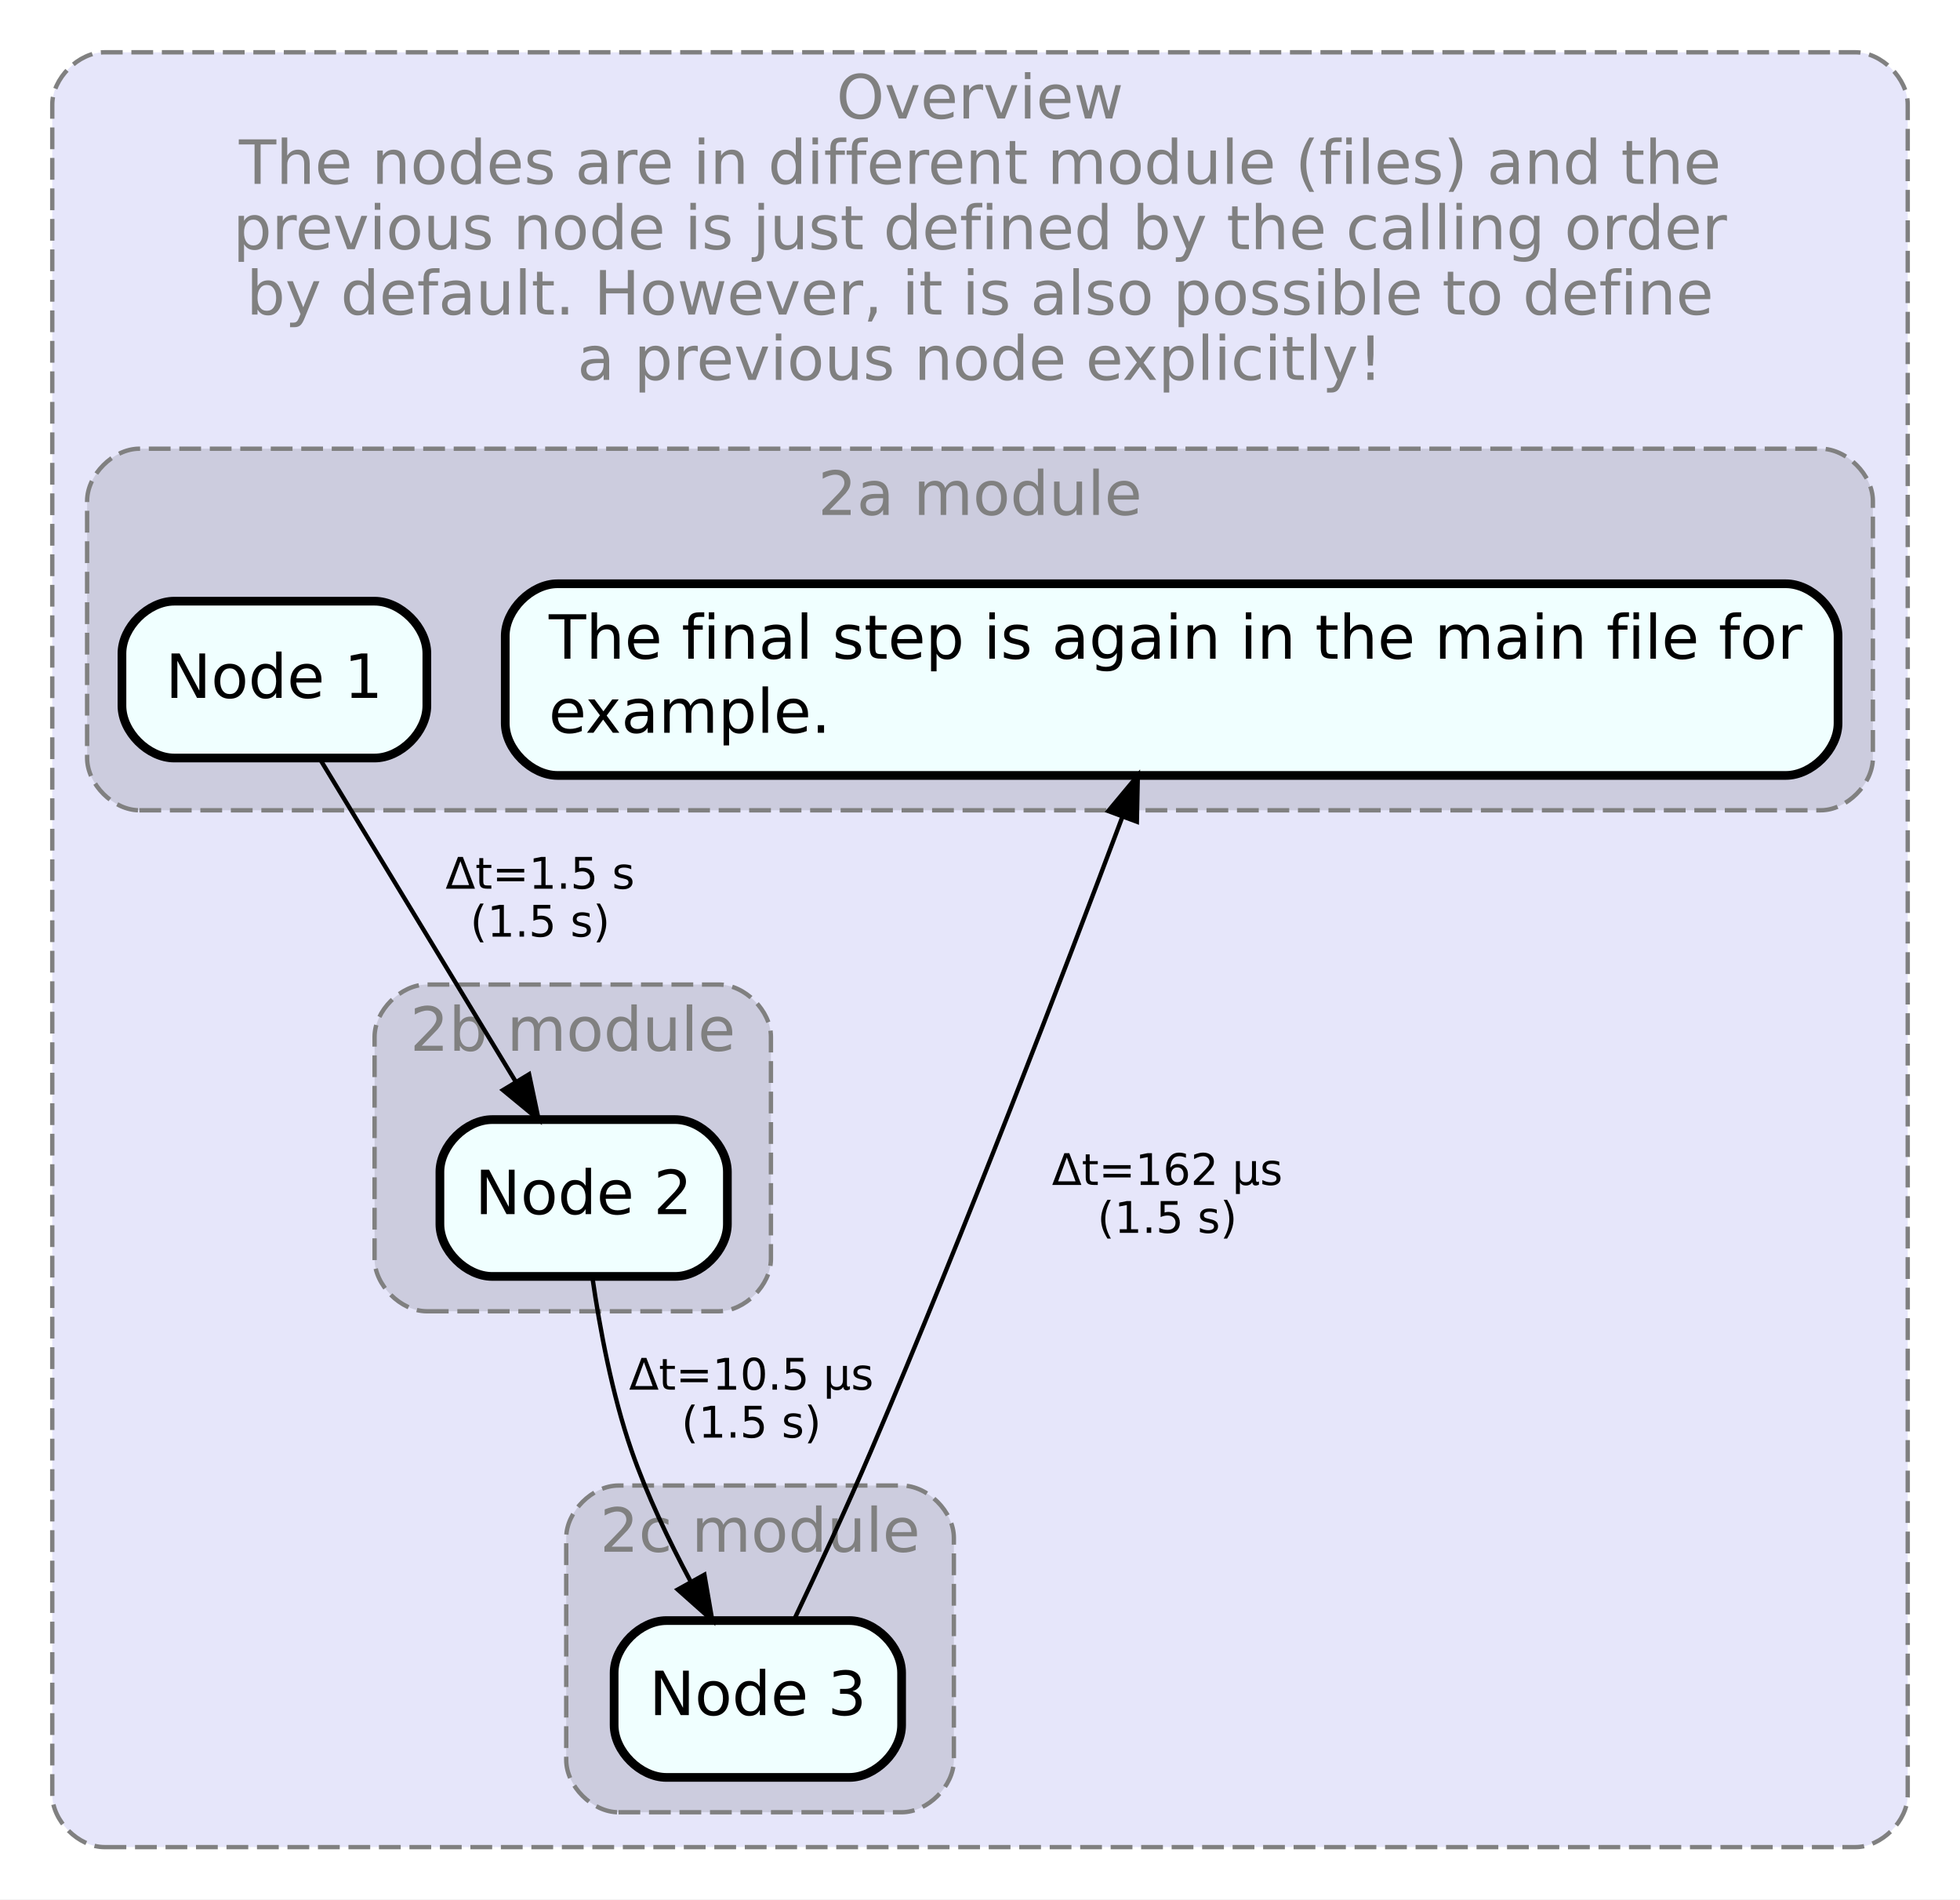
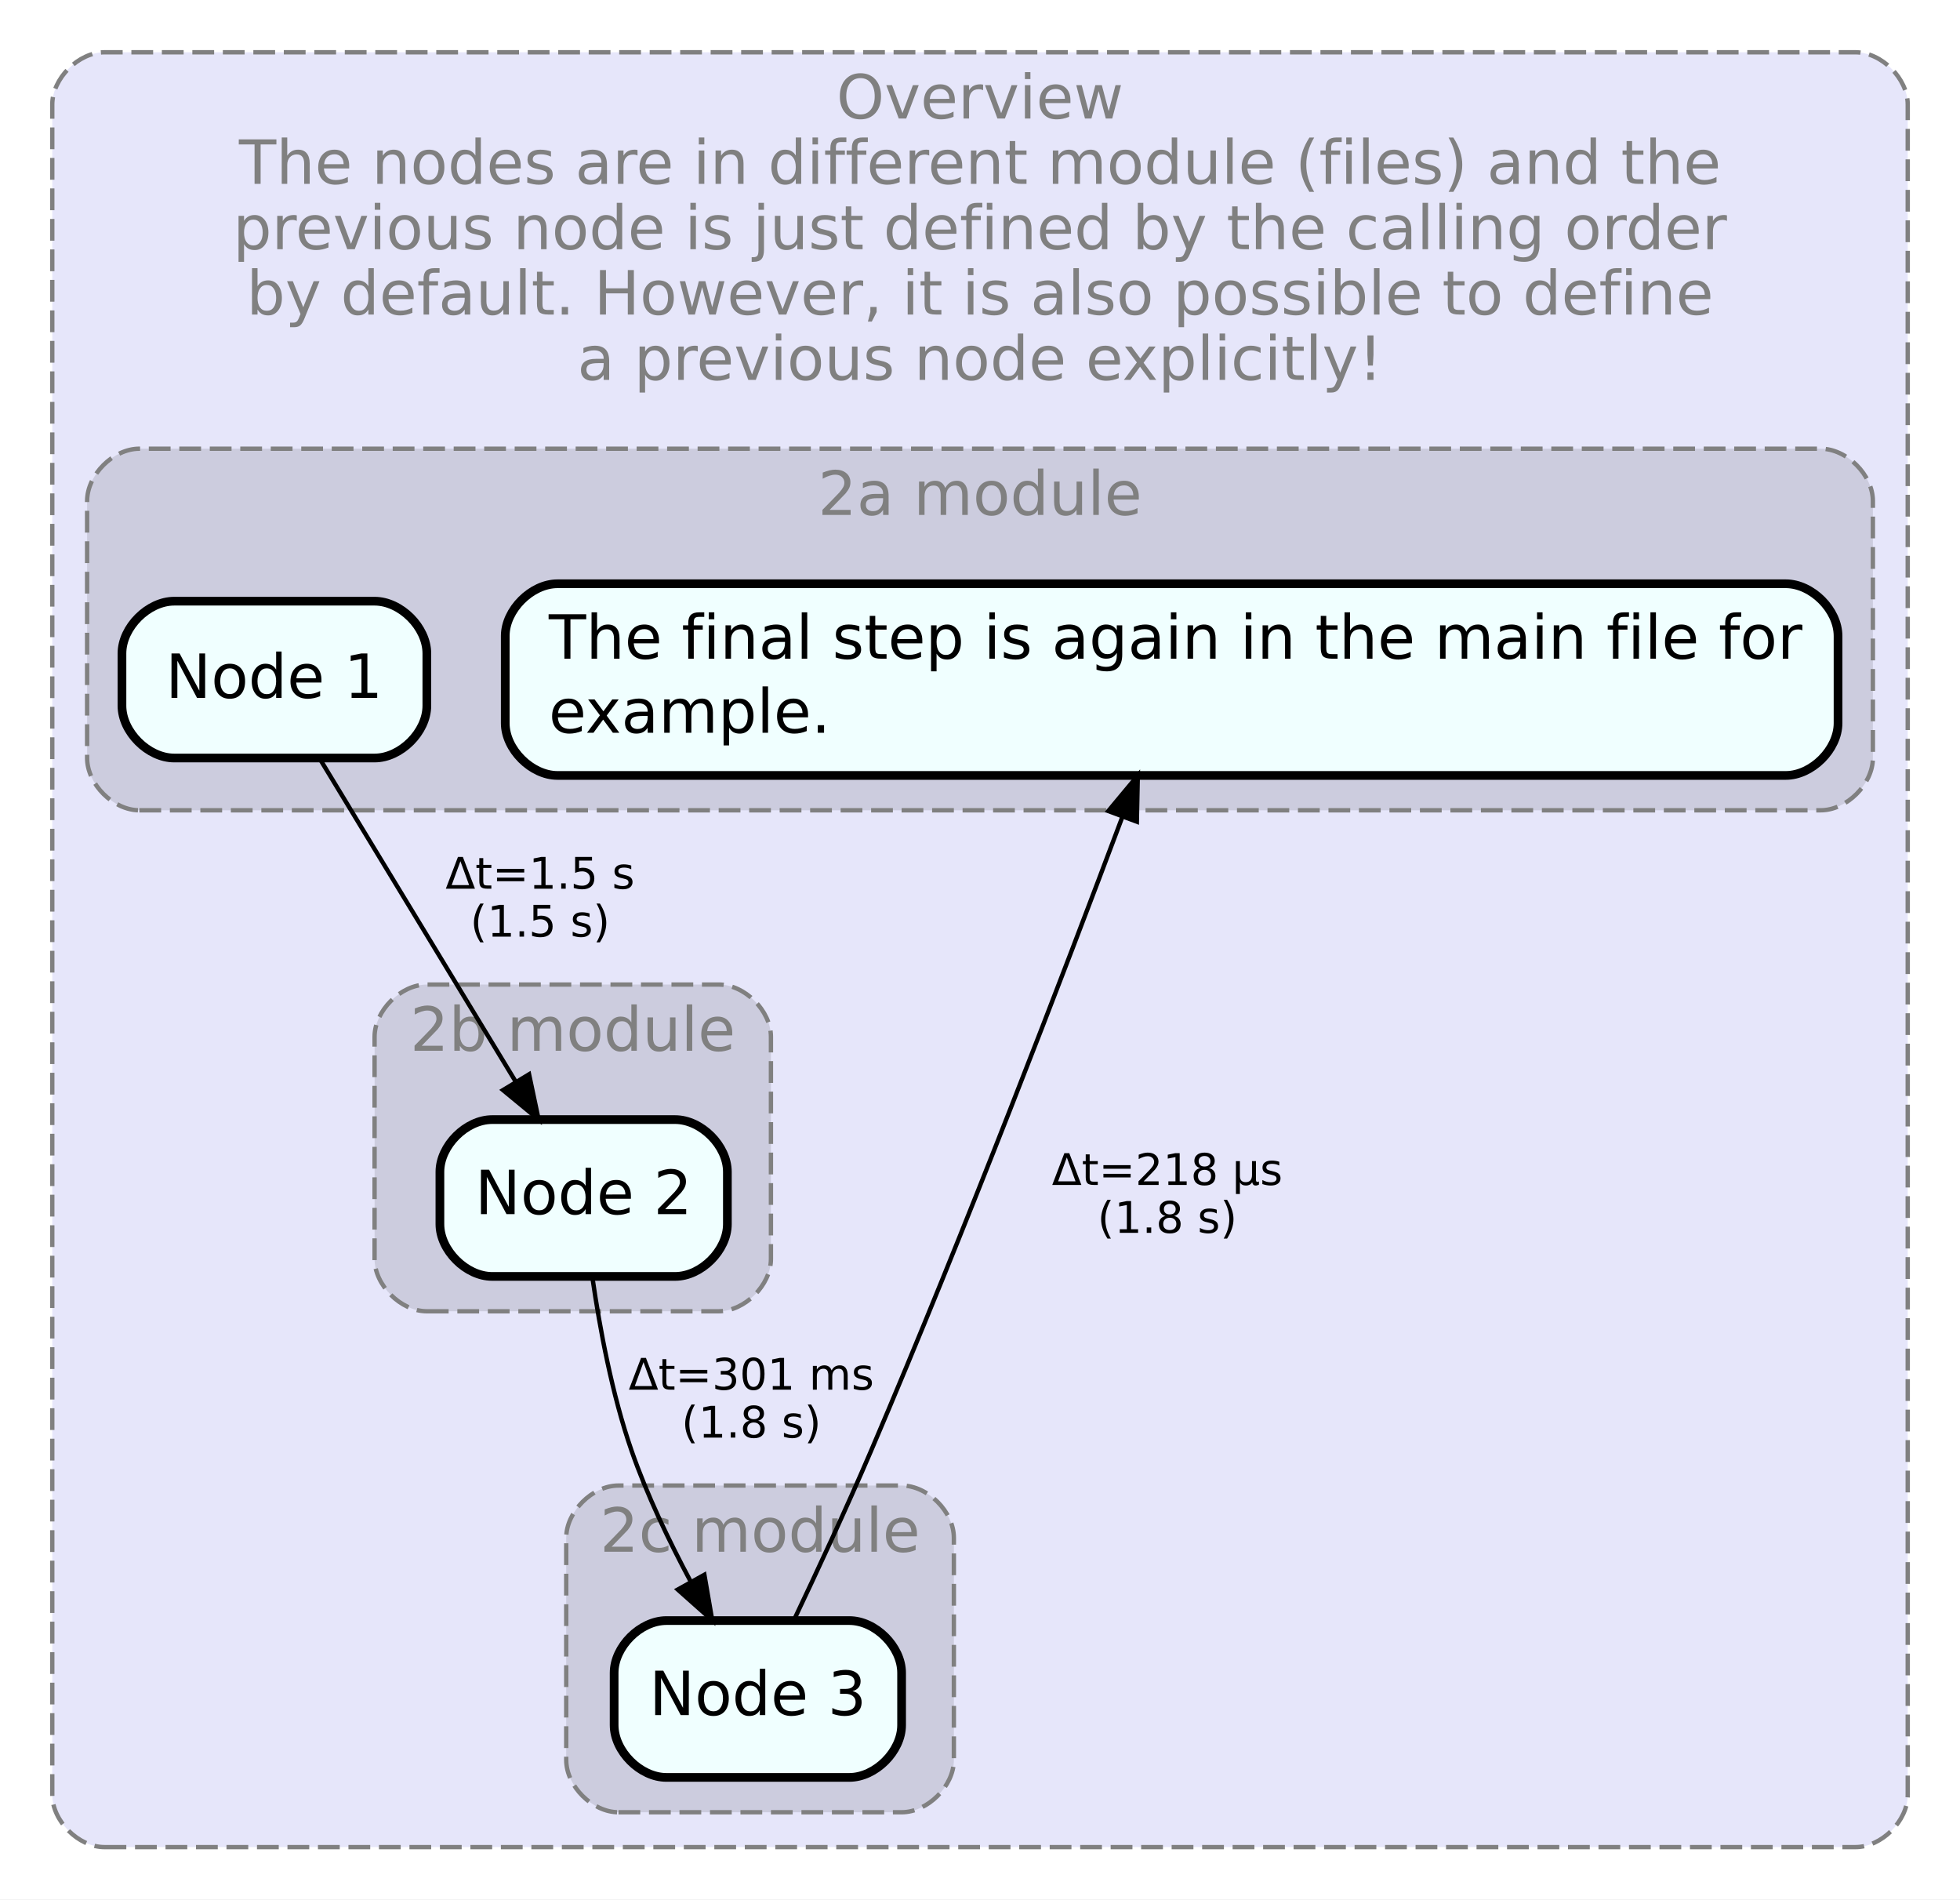
<svg xmlns="http://www.w3.org/2000/svg" width="450pt" height="436pt" viewBox="0.00 0.00 450.00 436.00">
  <g id="graph0" class="graph" transform="scale(1 1) rotate(0) translate(4 432)">
    <polygon fill="white" stroke="transparent" points="-4,4 -4,-432 446,-432 446,4 -4,4" />
    <g id="clust1" class="cluster">
      <path fill="#e6e6fa" stroke="grey" stroke-dasharray="5,2" d="M20,-8C20,-8 422,-8 422,-8 428,-8 434,-14 434,-20 434,-20 434,-408 434,-408 434,-414 428,-420 422,-420 422,-420 20,-420 20,-420 14,-420 8,-414 8,-408 8,-408 8,-20 8,-20 8,-14 14,-8 20,-8" />
      <text text-anchor="middle" x="221" y="-404.8" font-family="DejaVu Sans" font-size="14.00" fill="grey">Overview</text>
      <text text-anchor="middle" x="221" y="-389.8" font-family="DejaVu Sans" font-size="14.00" fill="grey">The nodes are in different module (files) and the</text>
      <text text-anchor="middle" x="221" y="-374.8" font-family="DejaVu Sans" font-size="14.00" fill="grey">previous node is just defined by the calling order</text>
      <text text-anchor="middle" x="221" y="-359.8" font-family="DejaVu Sans" font-size="14.00" fill="grey">by default. However, it is also possible to define</text>
      <text text-anchor="middle" x="221" y="-344.8" font-family="DejaVu Sans" font-size="14.00" fill="grey">a previous node explicitly!</text>
    </g>
    <g id="clust2" class="cluster">
      <path fill="#ccccde" stroke="grey" stroke-dasharray="5,2" d="M28,-246C28,-246 414,-246 414,-246 420,-246 426,-252 426,-258 426,-258 426,-317 426,-317 426,-323 420,-329 414,-329 414,-329 28,-329 28,-329 22,-329 16,-323 16,-317 16,-317 16,-258 16,-258 16,-252 22,-246 28,-246" />
      <text text-anchor="middle" x="221" y="-313.8" font-family="DejaVu Sans" font-size="14.00" fill="grey">2a module</text>
    </g>
    <g id="clust3" class="cluster">
      <path fill="#ccccde" stroke="grey" stroke-dasharray="5,2" d="M94,-131C94,-131 161,-131 161,-131 167,-131 173,-137 173,-143 173,-143 173,-194 173,-194 173,-200 167,-206 161,-206 161,-206 94,-206 94,-206 88,-206 82,-200 82,-194 82,-194 82,-143 82,-143 82,-137 88,-131 94,-131" />
      <text text-anchor="middle" x="127.5" y="-190.8" font-family="DejaVu Sans" font-size="14.00" fill="grey">2b module</text>
    </g>
    <g id="clust4" class="cluster">
      <path fill="#ccccde" stroke="grey" stroke-dasharray="5,2" d="M138,-16C138,-16 203,-16 203,-16 209,-16 215,-22 215,-28 215,-28 215,-79 215,-79 215,-85 209,-91 203,-91 203,-91 138,-91 138,-91 132,-91 126,-85 126,-79 126,-79 126,-28 126,-28 126,-22 132,-16 138,-16" />
      <text text-anchor="middle" x="170.5" y="-75.8" font-family="DejaVu Sans" font-size="14.00" fill="grey">2c module</text>
    </g>
    <g id="node1" class="node">
      <path fill="azure" stroke="black" stroke-width="2" d="M82,-294C82,-294 36,-294 36,-294 30,-294 24,-288 24,-282 24,-282 24,-270 24,-270 24,-264 30,-258 36,-258 36,-258 82,-258 82,-258 88,-258 94,-264 94,-270 94,-270 94,-282 94,-282 94,-288 88,-294 82,-294" />
      <text text-anchor="start" x="34" y="-271.8" font-family="DejaVu Sans" font-size="14.00">Node 1</text>
    </g>
    <g id="node3" class="node">
      <path fill="azure" stroke="black" stroke-width="2" d="M151,-175C151,-175 109,-175 109,-175 103,-175 97,-169 97,-163 97,-163 97,-151 97,-151 97,-145 103,-139 109,-139 109,-139 151,-139 151,-139 157,-139 163,-145 163,-151 163,-151 163,-163 163,-163 163,-169 157,-175 151,-175" />
      <text text-anchor="middle" x="130" y="-153.3" font-family="DejaVu Sans" font-size="14.00">Node 2</text>
    </g>
    <g id="edge1" class="edge">
      <path fill="none" stroke="black" d="M69.32,-257.99C81.16,-238.49 100.67,-206.33 114.37,-183.76" />
      <polygon fill="black" stroke="black" points="117.47,-185.4 119.66,-175.03 111.48,-181.77 117.47,-185.4" />
      <text text-anchor="middle" x="120" y="-228" font-family="DejaVu Sans" font-size="10.00">Δt=1.5 s</text>
      <text text-anchor="middle" x="120" y="-217" font-family="DejaVu Sans" font-size="10.00">       (1.5 s)</text>
    </g>
    <g id="node2" class="node">
      <path fill="azure" stroke="black" stroke-width="2" d="M406,-298C406,-298 124,-298 124,-298 118,-298 112,-292 112,-286 112,-286 112,-266 112,-266 112,-260 118,-254 124,-254 124,-254 406,-254 406,-254 412,-254 418,-260 418,-266 418,-266 418,-286 418,-286 418,-292 412,-298 406,-298" />
      <text text-anchor="start" x="122" y="-280.8" font-family="DejaVu Sans" font-size="14.00">The final step is again in the main file for</text>
      <text text-anchor="start" x="122" y="-263.8" font-family="DejaVu Sans" font-size="14.00">example.</text>
    </g>
    <g id="node4" class="node">
      <path fill="azure" stroke="black" stroke-width="2" d="M191,-60C191,-60 149,-60 149,-60 143,-60 137,-54 137,-48 137,-48 137,-36 137,-36 137,-30 143,-24 149,-24 149,-24 191,-24 191,-24 197,-24 203,-30 203,-36 203,-36 203,-48 203,-48 203,-54 197,-60 191,-60" />
      <text text-anchor="middle" x="170" y="-38.3" font-family="DejaVu Sans" font-size="14.00">Node 3</text>
    </g>
    <g id="edge2" class="edge">
      <path fill="none" stroke="black" d="M132.02,-138.7C133.68,-127.23 136.5,-111.95 141,-99 144.52,-88.87 149.59,-78.29 154.51,-69.09" />
      <polygon fill="black" stroke="black" points="157.72,-70.52 159.52,-60.08 151.6,-67.12 157.72,-70.52" />
-       <text text-anchor="middle" x="168.5" y="-113" font-family="DejaVu Sans" font-size="10.00">Δt=10.5 μs</text>
-       <text text-anchor="middle" x="168.5" y="-102" font-family="DejaVu Sans" font-size="10.00">       (1.5 s)</text>
+       <text text-anchor="middle" x="168.5" y="-113" font-family="DejaVu Sans" font-size="10.00">Δt=301 ms</text>
+       <text text-anchor="middle" x="168.5" y="-102" font-family="DejaVu Sans" font-size="10.00">       (1.8 s)</text>
    </g>
    <g id="edge3" class="edge">
      <path fill="none" stroke="black" d="M178.24,-60.03C183.49,-71.07 190.35,-85.79 196,-99 217.55,-149.4 240.35,-208.95 253.6,-244.26" />
      <polygon fill="black" stroke="black" points="250.45,-245.83 257.23,-253.97 257.01,-243.38 250.45,-245.83" />
-       <text text-anchor="middle" x="264" y="-160" font-family="DejaVu Sans" font-size="10.00">Δt=162 μs</text>
-       <text text-anchor="middle" x="264" y="-149" font-family="DejaVu Sans" font-size="10.00">       (1.5 s)</text>
+       <text text-anchor="middle" x="264" y="-160" font-family="DejaVu Sans" font-size="10.00">Δt=218 μs</text>
+       <text text-anchor="middle" x="264" y="-149" font-family="DejaVu Sans" font-size="10.00">       (1.8 s)</text>
    </g>
  </g>
</svg>
